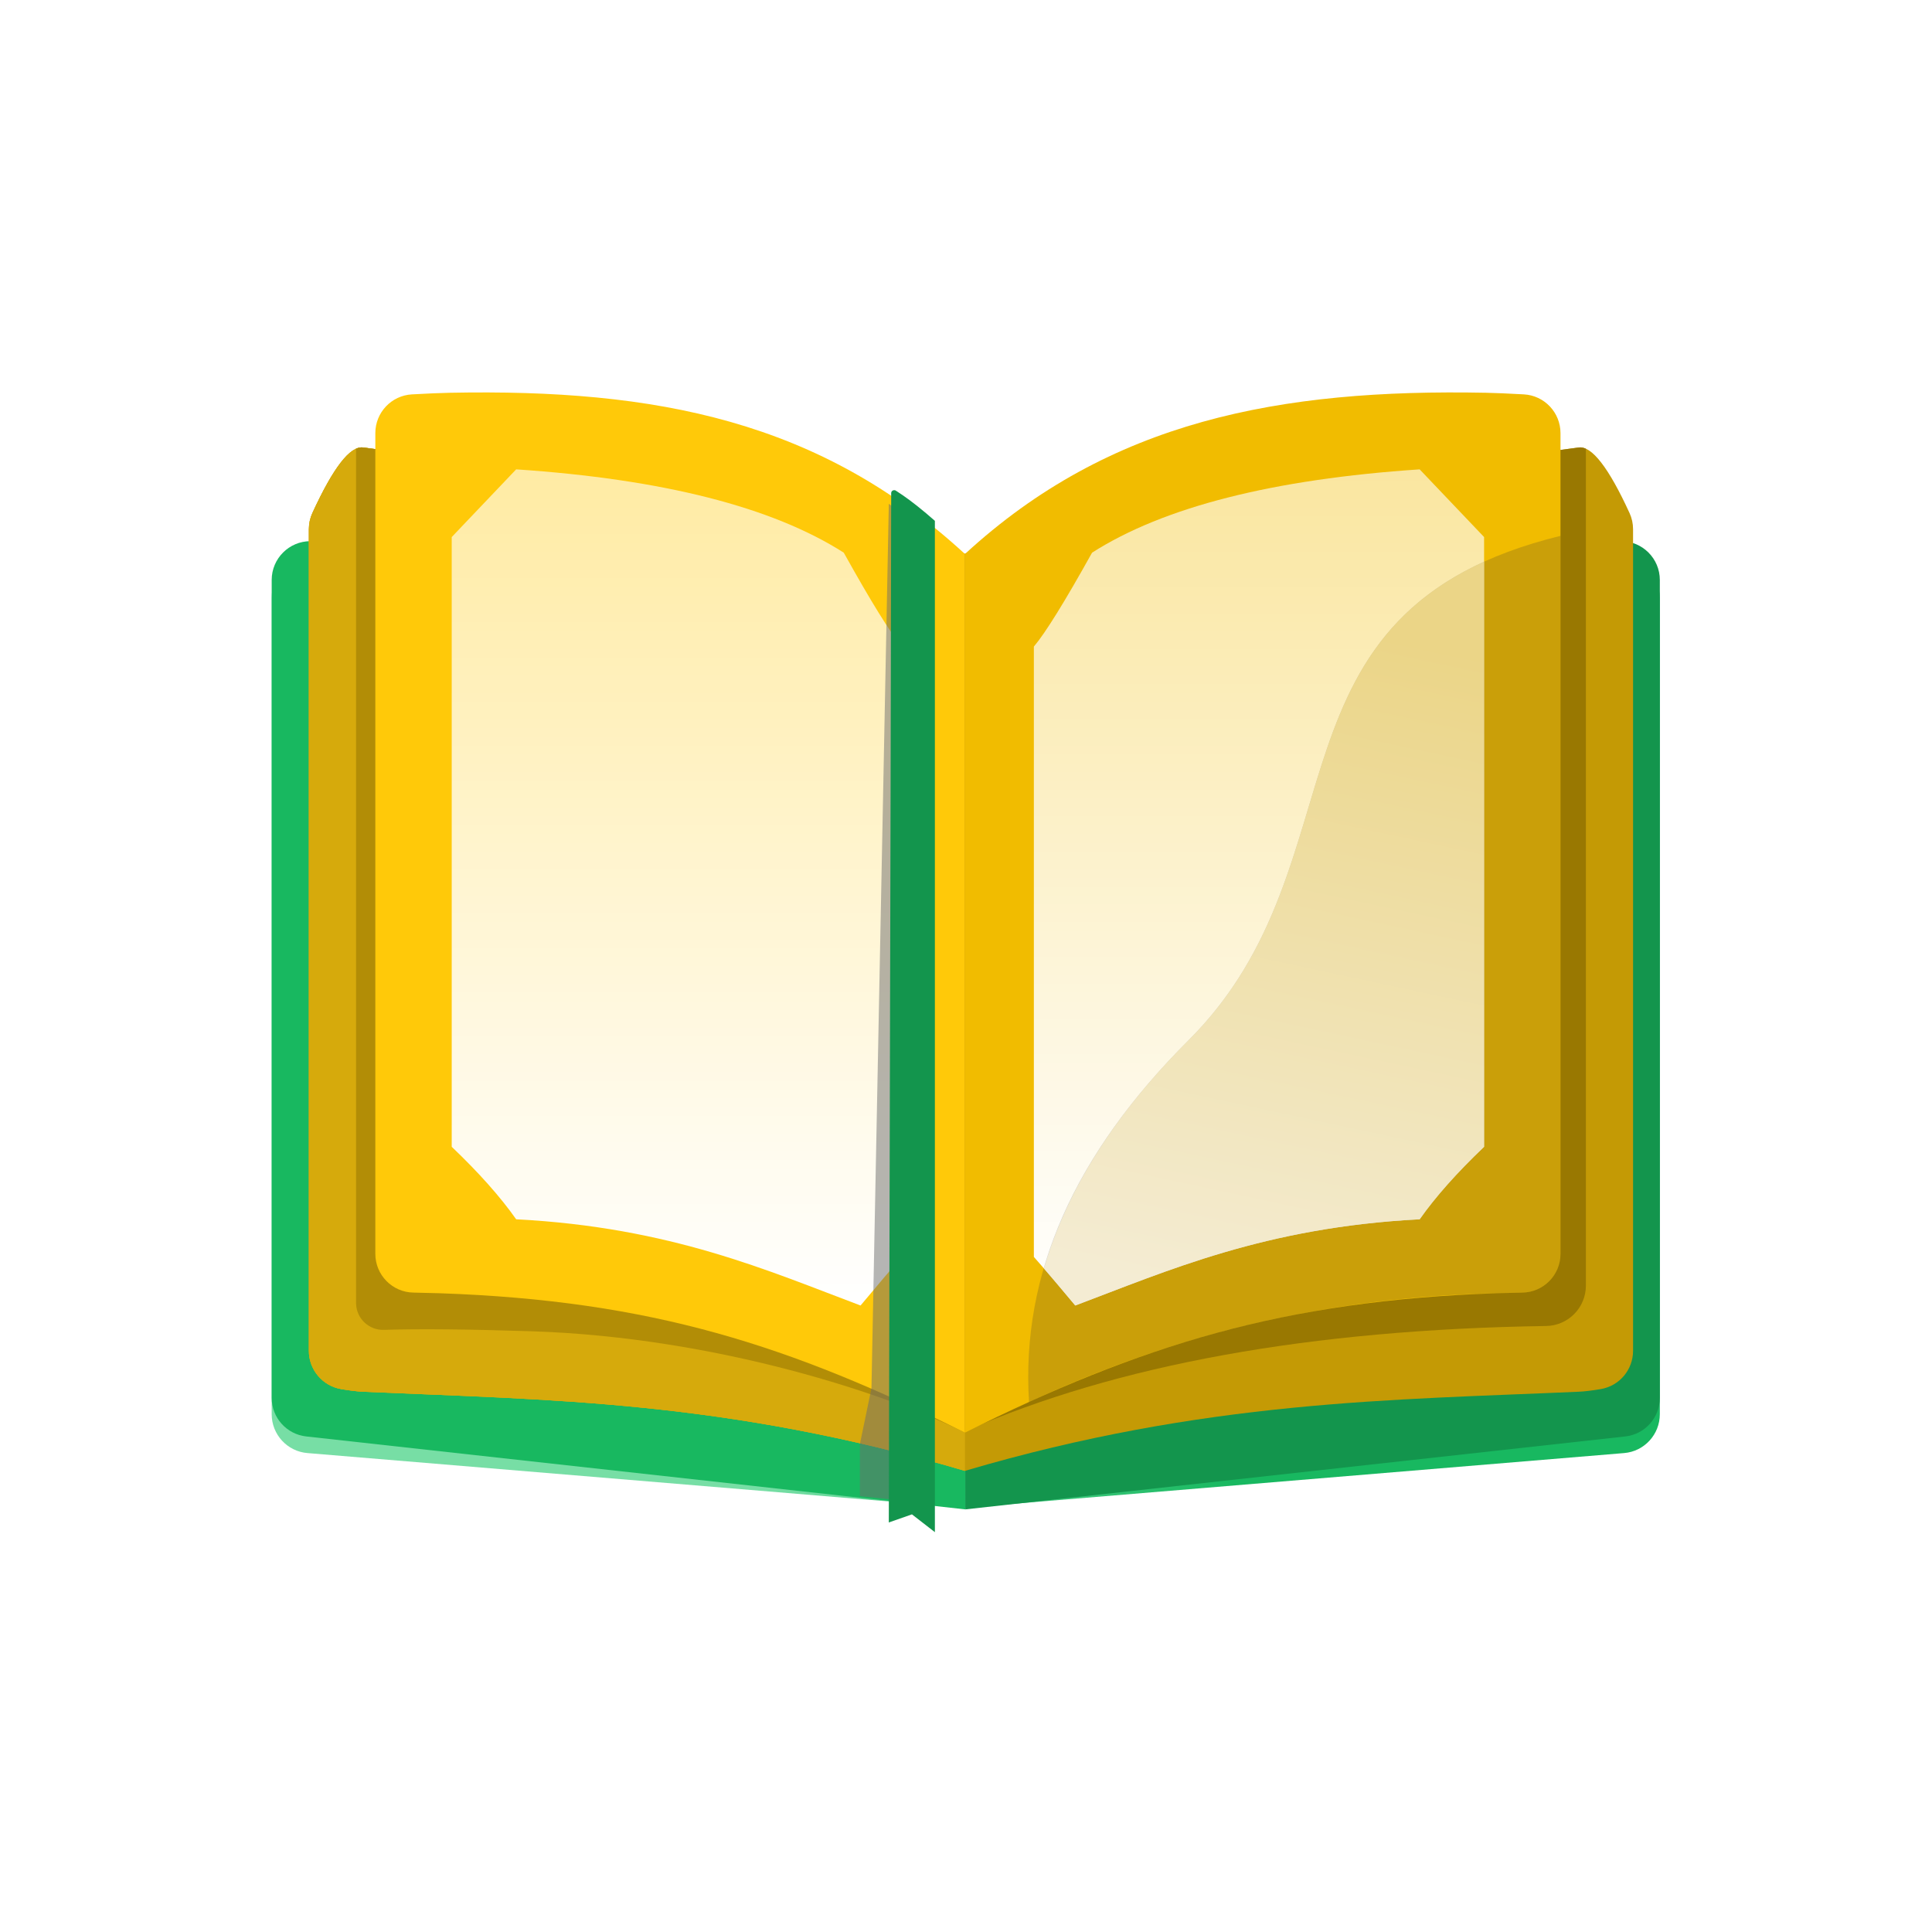
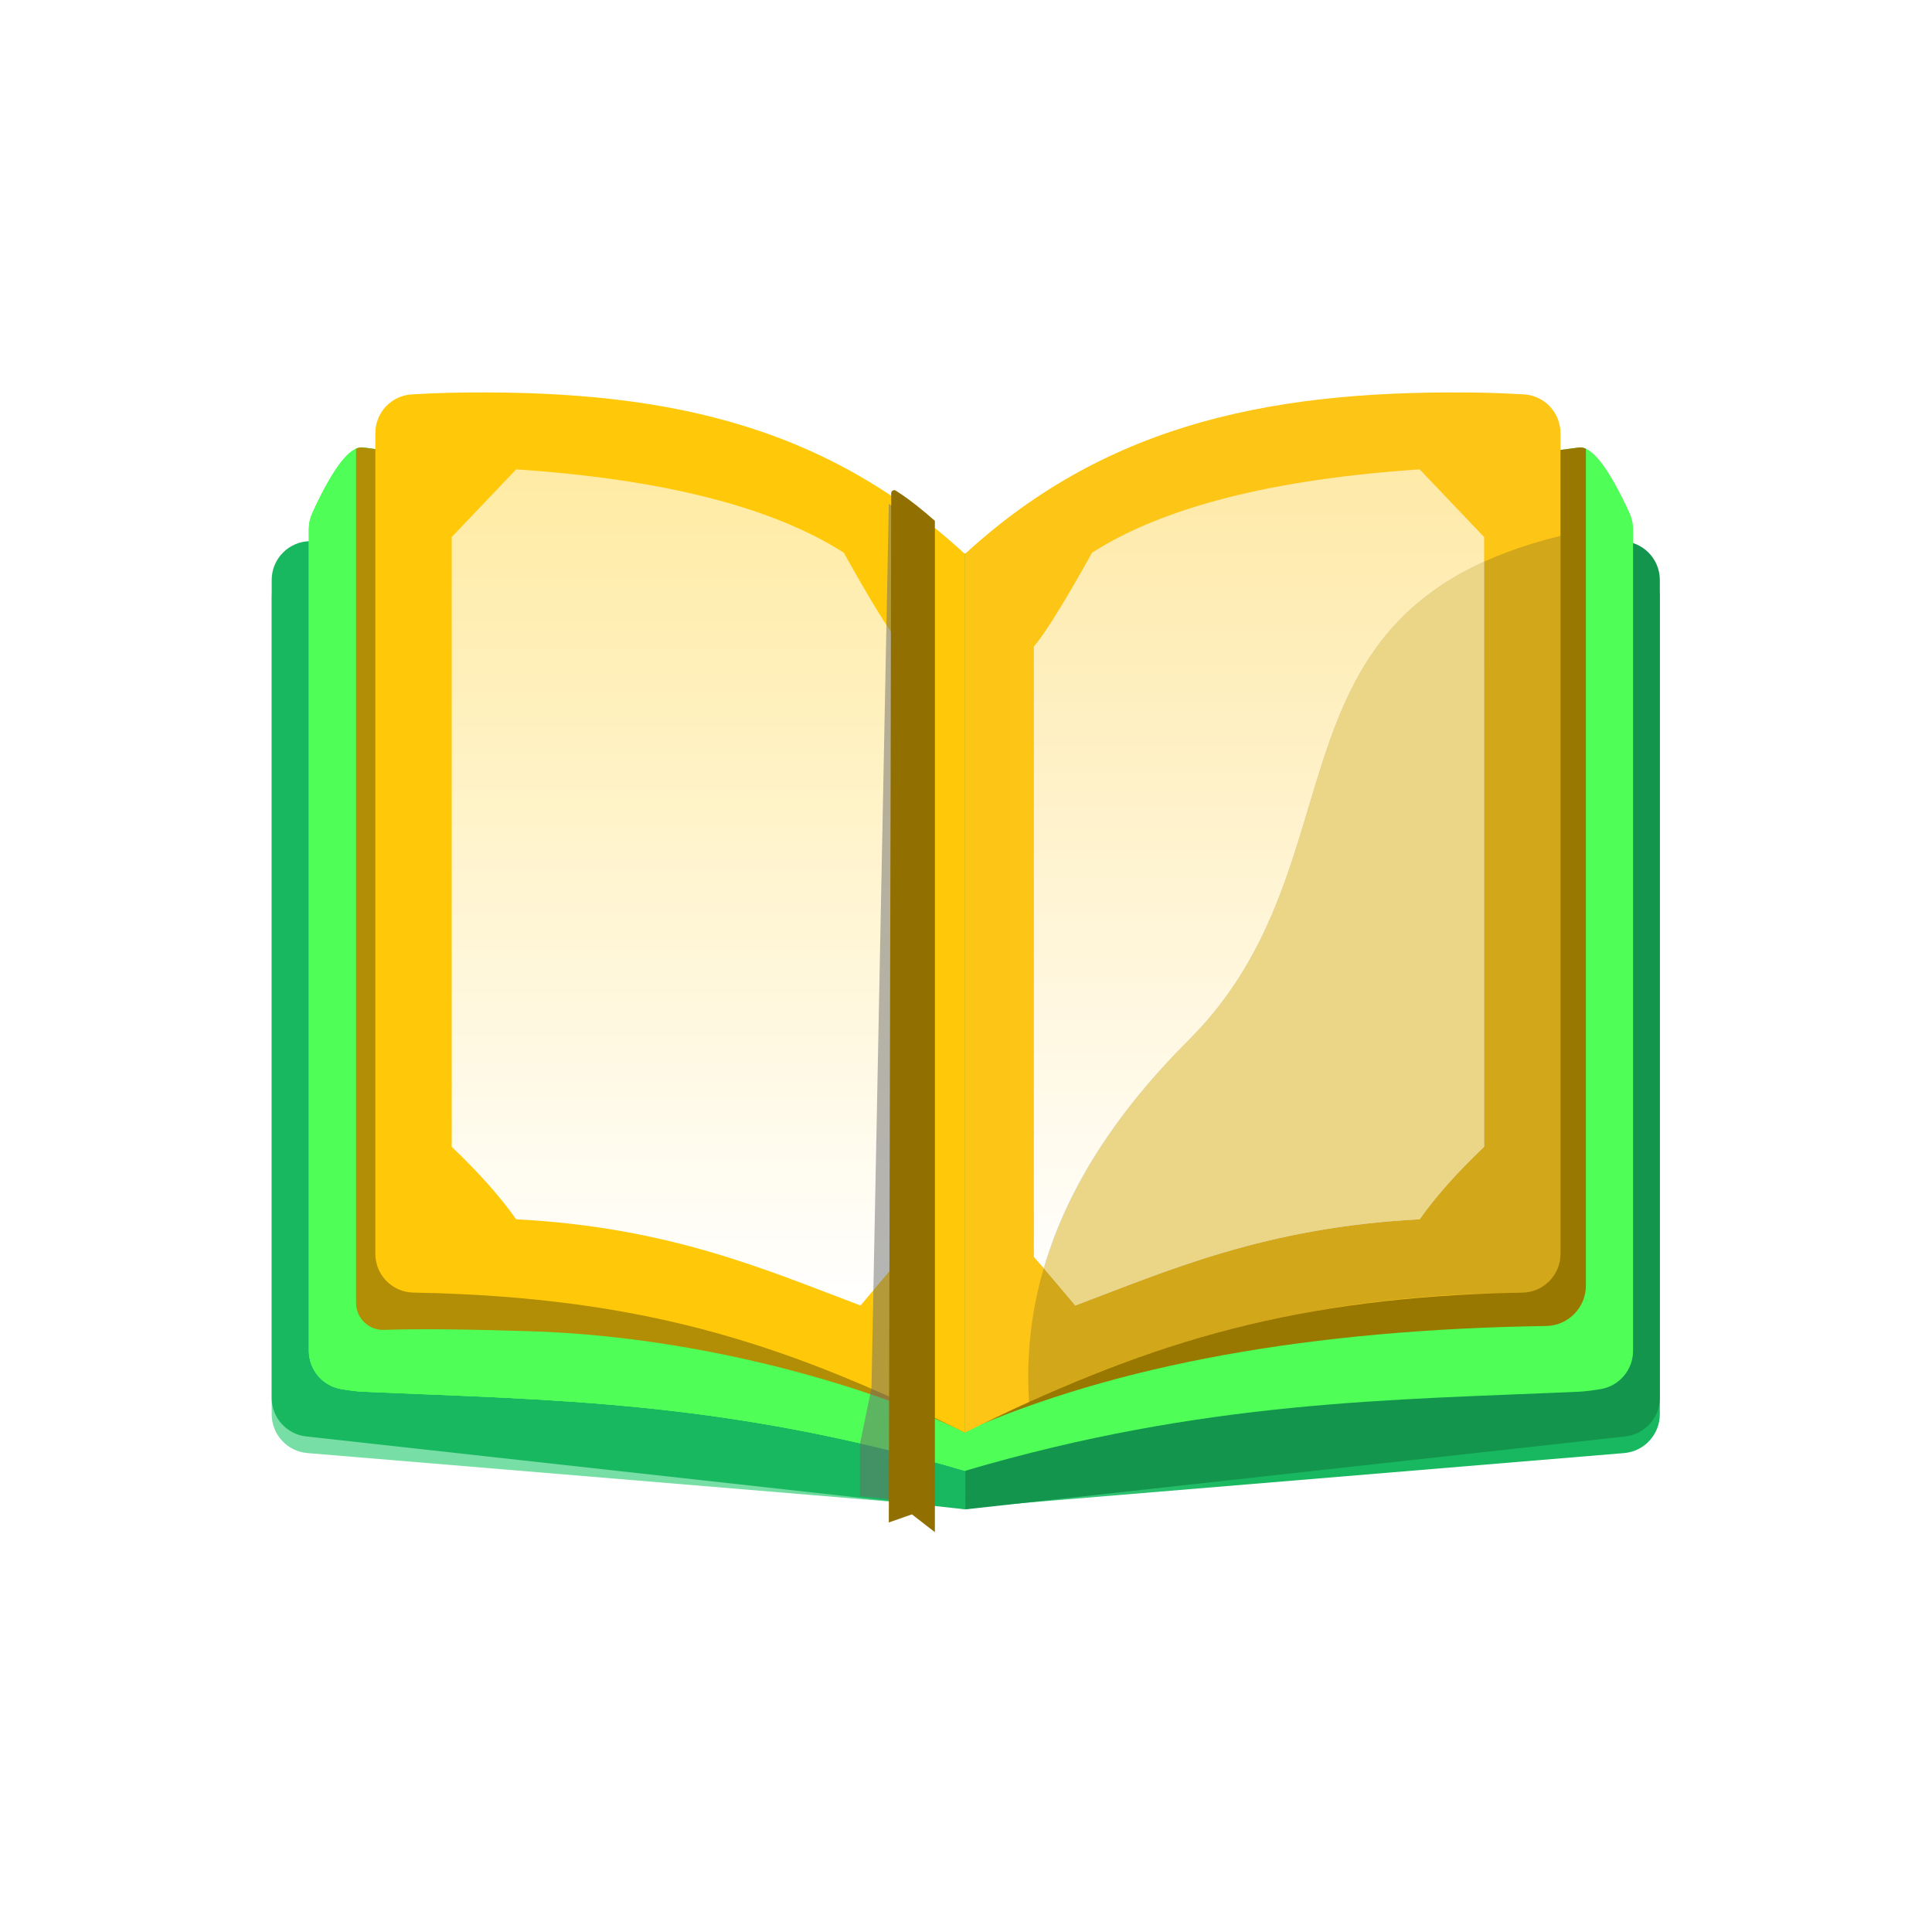
<svg xmlns="http://www.w3.org/2000/svg" width="48" height="48" viewBox="0 0 48 48" fill="none">
  <defs>
    <linearGradient id="paint0_linear" x1="18.151" y1="27.565" x2="29.771" y2="26.559" gradientUnits="userSpaceOnUse">
      <stop stop-color="#77DEA5" />
      <stop offset="1" stop-color="#18B860" />
    </linearGradient>
    <linearGradient id="paint1_linear" x1="16.816" y1="11.661" x2="16.816" y2="32.435" gradientUnits="userSpaceOnUse">
      <stop stop-color="white" stop-opacity="0.628" />
      <stop offset="1" stop-color="white" />
    </linearGradient>
    <linearGradient id="paint2_linear" x1="31.279" y1="11.661" x2="31.279" y2="32.435" gradientUnits="userSpaceOnUse">
      <stop stop-color="white" stop-opacity="0.628" />
      <stop offset="1" stop-color="white" />
    </linearGradient>
    <linearGradient id="paint3_linear" x1="32.675" y1="15.469" x2="29.149" y2="31.953" gradientUnits="userSpaceOnUse">
      <stop stop-color="#EBD587" />
-       <stop offset="1" stop-color="#F4ECD3" />
+       <stop offset="1" stop-color="#EBD587" />
    </linearGradient>
  </defs>
  <path fill-rule="evenodd" clip-rule="evenodd" d="M23.974 37.461L7.638 36.101C7.136 36.06 6.75 35.639 6.75 35.135V14.85C6.75 14.315 7.183 13.88 7.717 13.88C7.759 13.88 7.8 13.883 7.84 13.888L23.994 15.964L40.148 13.888C40.189 13.883 40.23 13.88 40.271 13.88C40.805 13.88 41.238 14.315 41.238 14.85V35.135C41.238 35.639 40.852 36.06 40.351 36.101L24.014 37.458L23.994 37.459L23.974 37.461Z" fill="url(#paint0_linear)" />
  <path fill-rule="evenodd" clip-rule="evenodd" d="M23.983 37.5L7.608 35.688C7.12 35.634 6.75 35.221 6.75 34.729V14.409C6.75 13.877 7.182 13.445 7.714 13.445C7.756 13.445 7.797 13.448 7.837 13.453L24.014 15.532L23.983 37.5Z" fill="#18B860" />
  <path fill-rule="evenodd" clip-rule="evenodd" d="M23.983 37.5L40.38 35.688C40.868 35.634 41.238 35.221 41.238 34.729V14.409C41.238 13.877 40.807 13.445 40.274 13.445C40.233 13.445 40.192 13.448 40.151 13.453L23.974 15.532L23.983 37.5Z" fill="#13954D" />
-   <path fill-rule="evenodd" clip-rule="evenodd" d="M24.014 35.593C24.014 32.103 23.974 19.51 23.974 13.764C18.474 10.656 15.256 12.012 9.026 11.118C8.702 11.072 8.281 11.614 7.762 12.745C7.704 12.871 7.674 13.008 7.674 13.147C7.674 13.317 7.674 13.539 7.674 13.813C7.674 19.443 7.674 28.142 7.674 32.797C7.674 33.013 7.674 33.267 7.674 33.561C7.674 34.032 8.015 34.434 8.48 34.512C8.702 34.549 8.884 34.571 9.026 34.577C13.641 34.783 18.006 34.783 23.974 36.543C23.994 35.996 23.997 35.996 24.014 35.593Z" fill="#D6AA0C" />
-   <path fill-rule="evenodd" clip-rule="evenodd" d="M24.014 35.593C24.014 32.103 23.974 19.51 23.974 13.764C18.474 10.656 15.256 12.012 9.026 11.118C8.702 11.072 8.281 11.614 7.762 12.745C7.704 12.871 7.674 13.008 7.674 13.147C7.674 13.317 7.674 13.539 7.674 13.813C7.674 19.443 7.674 28.142 7.674 32.797C7.674 33.013 7.674 33.267 7.674 33.561C7.674 34.032 8.015 34.434 8.48 34.512C8.702 34.549 8.884 34.571 9.026 34.577C13.641 34.783 18.006 34.783 23.974 36.543C23.994 35.996 23.997 35.996 24.014 35.593Z" fill="#D6AA0C" />
-   <path fill-rule="evenodd" clip-rule="evenodd" d="M23.974 13.764C18.474 10.656 15.256 12.012 9.026 11.118C8.702 11.072 8.281 11.614 7.762 12.745C7.704 12.871 7.674 13.008 7.674 13.147C7.674 13.317 7.674 13.539 7.674 13.813C7.674 19.443 7.674 28.142 7.674 32.797C7.674 33.013 7.674 33.267 7.674 33.561C7.674 34.032 8.015 34.434 8.48 34.512C8.702 34.549 8.884 34.571 9.026 34.577C13.641 34.783 18.006 34.783 23.974 36.543C23.994 35.996 23.974 19.51 23.974 13.764Z" fill="#D6AA0C" />
+   <path fill-rule="evenodd" clip-rule="evenodd" d="M24.014 35.593C24.014 32.103 23.974 19.51 23.974 13.764C18.474 10.656 15.256 12.012 9.026 11.118C8.702 11.072 8.281 11.614 7.762 12.745C7.704 12.871 7.674 13.008 7.674 13.147C7.674 13.317 7.674 13.539 7.674 13.813C7.674 19.443 7.674 28.142 7.674 32.797C7.674 33.013 7.674 33.267 7.674 33.561C7.674 34.032 8.015 34.434 8.48 34.512C8.702 34.549 8.884 34.571 9.026 34.577C13.641 34.783 18.006 34.783 23.974 36.543C23.994 35.996 23.997 35.996 24.014 35.593Z" fill="#4FFF58" />
+   <path fill-rule="evenodd" clip-rule="evenodd" d="M24.014 35.593C24.014 32.103 23.974 19.51 23.974 13.764C18.474 10.656 15.256 12.012 9.026 11.118C8.702 11.072 8.281 11.614 7.762 12.745C7.704 12.871 7.674 13.008 7.674 13.147C7.674 13.317 7.674 13.539 7.674 13.813C7.674 19.443 7.674 28.142 7.674 32.797C7.674 33.013 7.674 33.267 7.674 33.561C7.674 34.032 8.015 34.434 8.48 34.512C8.702 34.549 8.884 34.571 9.026 34.577C13.641 34.783 18.006 34.783 23.974 36.543C23.994 35.996 23.997 35.996 24.014 35.593Z" fill="#4FFF58" />
+   <path fill-rule="evenodd" clip-rule="evenodd" d="M23.974 13.764C18.474 10.656 15.256 12.012 9.026 11.118C8.702 11.072 8.281 11.614 7.762 12.745C7.704 12.871 7.674 13.008 7.674 13.147C7.674 13.317 7.674 13.539 7.674 13.813C7.674 19.443 7.674 28.142 7.674 32.797C7.674 33.013 7.674 33.267 7.674 33.561C7.674 34.032 8.015 34.434 8.48 34.512C8.702 34.549 8.884 34.571 9.026 34.577C13.641 34.783 18.006 34.783 23.974 36.543C23.994 35.996 23.974 19.51 23.974 13.764Z" fill="#4FFF58" />
  <path fill-rule="evenodd" clip-rule="evenodd" d="M9.026 11.118C15.256 12.012 18.474 10.656 23.974 13.764V35.593C22.08 34.645 17.832 33.227 13.211 33.075C11.639 33.024 10.414 33.012 9.537 33.04C9.168 33.052 8.858 32.761 8.847 32.392C8.846 32.385 8.846 32.378 8.846 32.37V11.148C8.909 11.12 8.969 11.11 9.026 11.118Z" fill="#B28D06" />
-   <path fill-rule="evenodd" clip-rule="evenodd" d="M23.974 13.813C29.473 10.705 32.992 12.012 39.222 11.118C39.545 11.072 39.966 11.614 40.485 12.745C40.543 12.871 40.573 13.008 40.573 13.147C40.573 13.317 40.573 13.539 40.573 13.813C40.573 19.443 40.573 28.142 40.573 32.797C40.573 33.013 40.573 33.267 40.573 33.561C40.573 34.032 40.233 34.434 39.768 34.512C39.546 34.549 39.364 34.571 39.222 34.577C34.607 34.783 29.942 34.783 23.974 36.543C23.974 35.943 23.974 19.559 23.974 13.813Z" fill="#C49A05" />
+   <path fill-rule="evenodd" clip-rule="evenodd" d="M23.974 13.813C29.473 10.705 32.992 12.012 39.222 11.118C39.545 11.072 39.966 11.614 40.485 12.745C40.543 12.871 40.573 13.008 40.573 13.147C40.573 13.317 40.573 13.539 40.573 13.813C40.573 19.443 40.573 28.142 40.573 32.797C40.573 33.013 40.573 33.267 40.573 33.561C40.573 34.032 40.233 34.434 39.768 34.512C39.546 34.549 39.364 34.571 39.222 34.577C34.607 34.783 29.942 34.783 23.974 36.543C23.974 35.943 23.974 19.559 23.974 13.813Z" fill="#4FFF58" />
  <path fill-rule="evenodd" clip-rule="evenodd" d="M39.222 11.118C32.992 12.012 29.473 10.656 23.974 13.764V35.56C27.746 33.904 32.559 33.032 38.412 32.944C38.961 32.936 39.401 32.489 39.401 31.94V11.148C39.338 11.12 39.279 11.11 39.222 11.118Z" fill="#997801" />
  <path fill-rule="evenodd" clip-rule="evenodd" d="M23.974 35.593C23.974 32.103 23.974 19.745 23.974 13.764C20.377 10.453 16.298 9.658 11.181 9.758C10.941 9.763 10.626 9.776 10.236 9.798C9.724 9.826 9.325 10.249 9.325 10.761C9.325 11.175 9.325 11.523 9.325 11.803C9.325 17.457 9.325 26.021 9.325 30.599C9.325 30.76 9.325 30.944 9.325 31.15C9.325 31.677 9.747 32.106 10.273 32.114C10.533 32.119 10.746 32.124 10.915 32.13C16.197 32.311 19.644 33.432 23.974 35.593Z" fill="#FFC909" />
  <path fill-rule="evenodd" clip-rule="evenodd" d="M12.824 30.293C12.433 29.737 11.899 29.137 11.223 28.492V13.343L12.824 11.661C16.471 11.906 19.184 12.596 20.963 13.731C21.641 14.949 22.122 15.727 22.408 16.064V31.228C22.139 31.532 21.797 31.935 21.38 32.435C19.095 31.577 16.669 30.492 12.824 30.293Z" fill="url(#paint1_linear)" />
  <path opacity="0.5" fill-rule="evenodd" clip-rule="evenodd" d="M22.082 12.517L21.651 34.49L21.364 35.877V37.172L22.408 37.282L22.655 12.94L22.082 12.517Z" fill="#6C6C6C" />
-   <path fill-rule="evenodd" clip-rule="evenodd" d="M23.974 35.593C23.974 32.103 23.974 19.745 23.974 13.764C27.571 10.453 31.797 9.658 36.914 9.758C37.154 9.763 37.469 9.776 37.859 9.798C38.37 9.826 38.77 10.249 38.77 10.761C38.77 11.175 38.77 11.523 38.77 11.803C38.77 17.457 38.77 26.021 38.77 30.599C38.77 30.76 38.77 30.944 38.77 31.15C38.77 31.677 38.348 32.106 37.822 32.114C37.562 32.119 37.348 32.124 37.18 32.13C31.897 32.311 28.303 33.432 23.974 35.593Z" fill="#F1BC00" />
+   <path fill-rule="evenodd" clip-rule="evenodd" d="M23.974 35.593C23.974 32.103 23.974 19.745 23.974 13.764C27.571 10.453 31.797 9.658 36.914 9.758C37.154 9.763 37.469 9.776 37.859 9.798C38.37 9.826 38.77 10.249 38.77 10.761C38.77 11.175 38.77 11.523 38.77 11.803C38.77 17.457 38.77 26.021 38.77 30.599C38.77 30.76 38.77 30.944 38.77 31.15C38.77 31.677 38.348 32.106 37.822 32.114C37.562 32.119 37.348 32.124 37.18 32.13C31.897 32.311 28.303 33.432 23.974 35.593Z" fill="#FDC515" />
  <path fill-rule="evenodd" clip-rule="evenodd" d="M35.271 30.293C35.662 29.737 36.195 29.137 36.872 28.492V13.343L35.271 11.661C31.623 11.906 28.91 12.596 27.132 13.731C26.454 14.949 25.972 15.727 25.686 16.064V31.228C25.955 31.532 26.298 31.935 26.715 32.435C29 31.577 31.425 30.492 35.271 30.293Z" fill="url(#paint2_linear)" />
  <path opacity="0.2" fill-rule="evenodd" clip-rule="evenodd" d="M25.566 34.835C25.364 31.65 26.685 28.683 29.532 25.842C33.98 21.403 31.156 15.175 38.77 13.313V30.599V31.15C38.77 31.677 38.348 32.106 37.822 32.114C37.562 32.119 37.348 32.124 37.18 32.13C33.092 32.218 29.221 33.12 25.566 34.835Z" fill="#2D2D2F" />
  <path fill-rule="evenodd" clip-rule="evenodd" d="M25.937 31.515C26.509 29.553 27.708 27.662 29.532 25.842C33.558 21.824 31.626 16.34 36.871 13.955V28.492C36.195 29.137 35.662 29.737 35.271 30.293C31.425 30.492 29 31.577 26.714 32.435C26.418 32.079 26.159 31.772 25.937 31.515Z" fill="url(#paint3_linear)" />
-   <path fill-rule="evenodd" clip-rule="evenodd" d="M23.227 12.94C22.92 12.67 22.653 12.458 22.427 12.303C22.387 12.275 22.33 12.238 22.257 12.19C22.223 12.167 22.176 12.177 22.153 12.211C22.145 12.224 22.141 12.238 22.141 12.253C22.141 12.329 22.141 12.399 22.141 12.464C22.141 13.721 22.121 22.174 22.082 37.825L22.657 37.624L23.227 38.066V12.94Z" fill="#13954D" />
+   <path fill-rule="evenodd" clip-rule="evenodd" d="M23.227 12.94C22.92 12.67 22.653 12.458 22.427 12.303C22.387 12.275 22.33 12.238 22.257 12.19C22.223 12.167 22.176 12.177 22.153 12.211C22.145 12.224 22.141 12.238 22.141 12.253C22.141 12.329 22.141 12.399 22.141 12.464C22.141 13.721 22.121 22.174 22.082 37.825L22.657 37.624L23.227 38.066V12.94Z" fill="#926F01" />
</svg>
